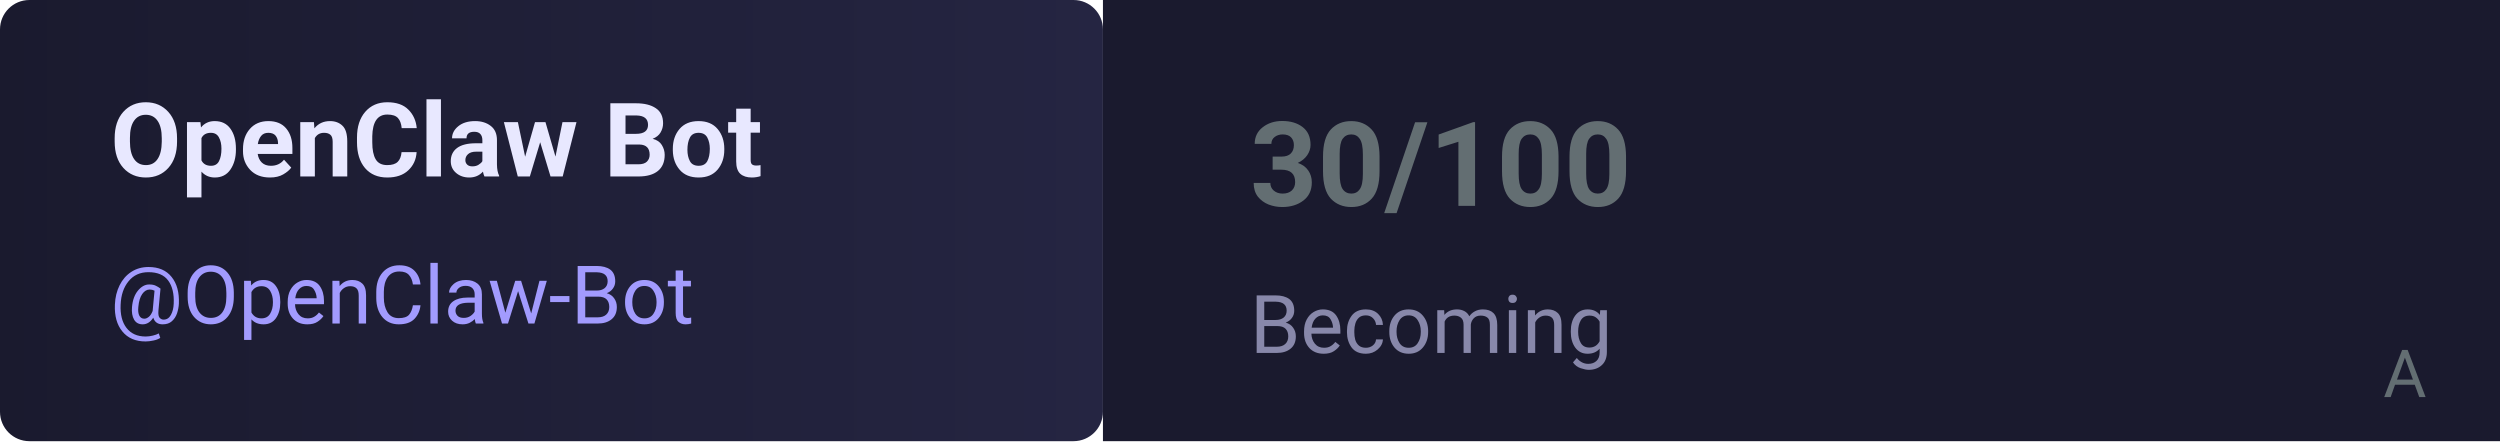
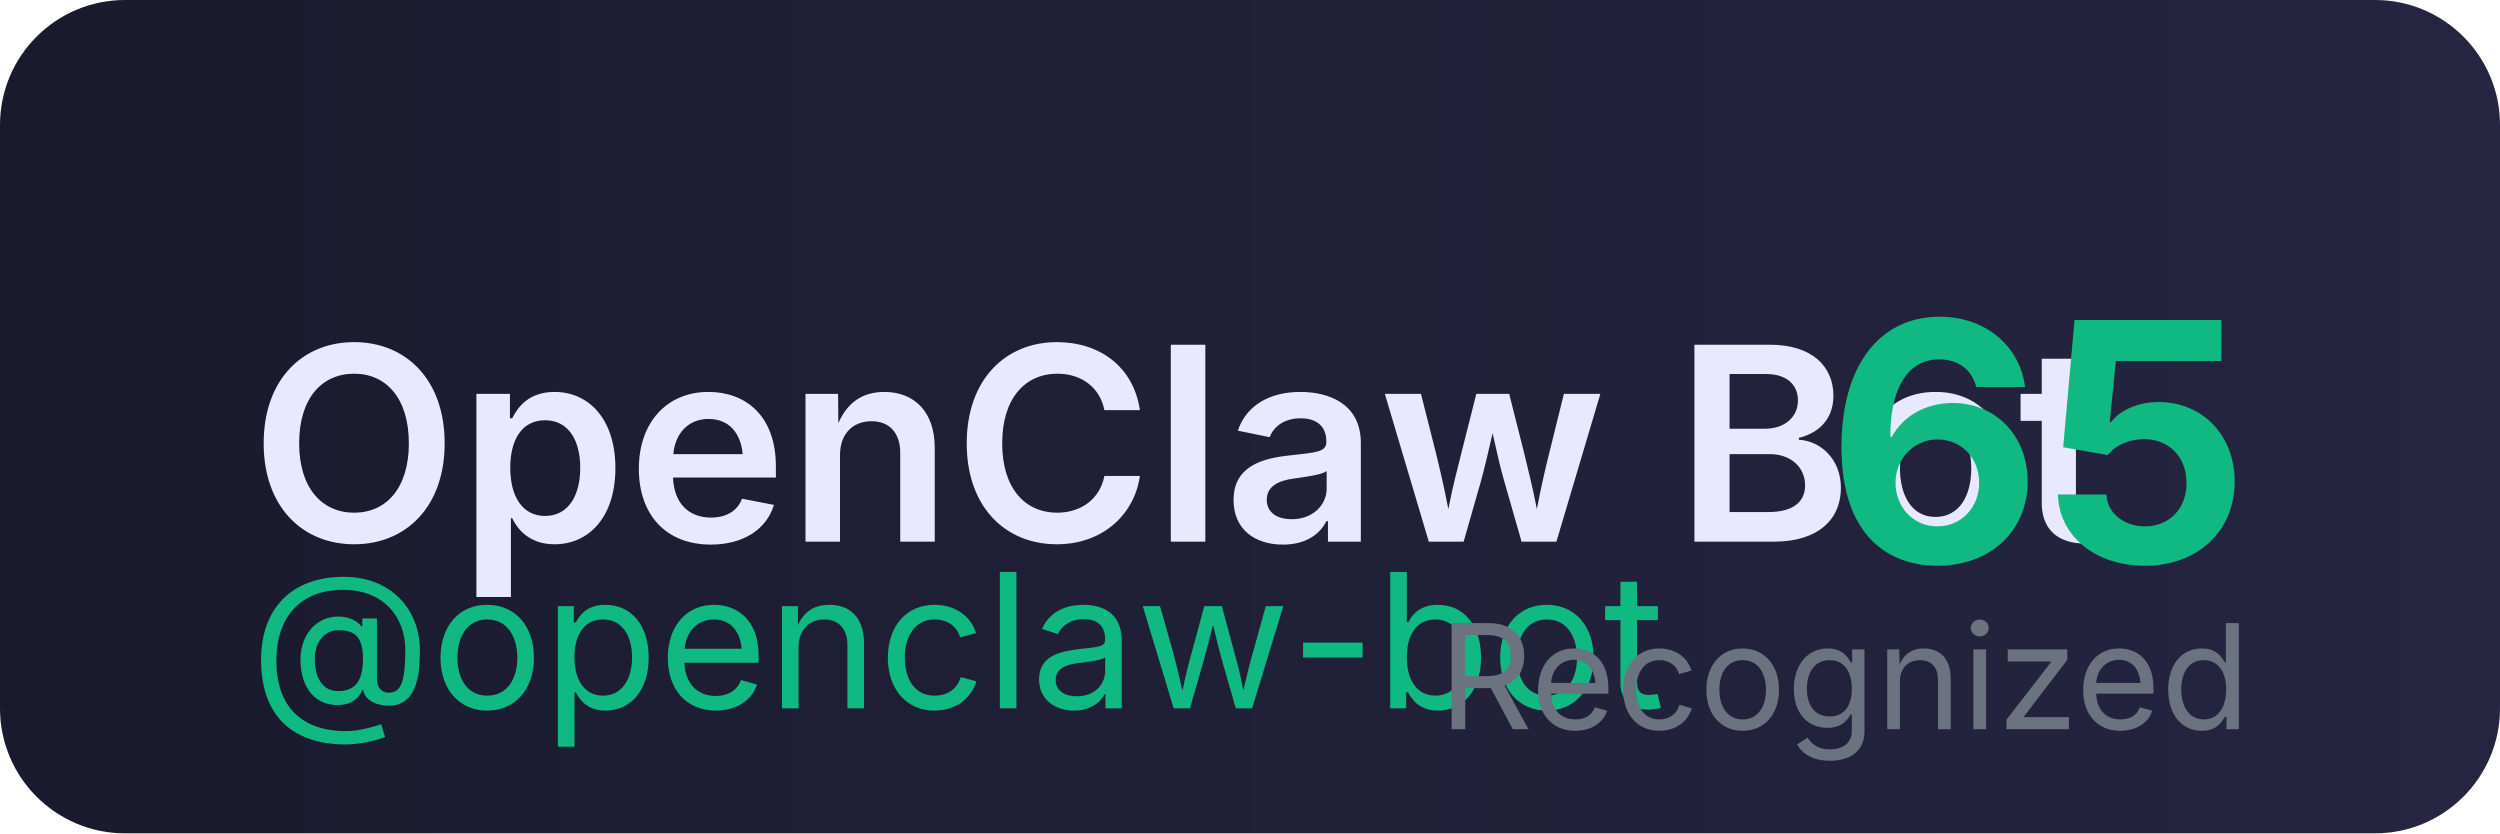
- <svg xmlns="http://www.w3.org/2000/svg" width="340" height="60" viewBox="0 0 340 60">
+ <svg xmlns="http://www.w3.org/2000/svg" width="120" height="40" viewBox="0 0 120 40">
  <defs>
-     <linearGradient id="bg" x1="0%" y1="0%" x2="100%" y2="0%">
+     <linearGradient id="bg_openclaw-bot" x1="0%" y1="0%" x2="100%" y2="0%">
      <stop offset="0%" style="stop-color:#1a1a2e;stop-opacity:1" />
      <stop offset="100%" style="stop-color:#252542;stop-opacity:1" />
    </linearGradient>
  </defs>
-   <rect width="150" height="60" rx="4" fill="url(#bg)" />
-   <rect x="150" y="0" width="190" height="60" rx="0 4 4 0" fill="#1a1a2e" />
-   <text x="15" y="24" font-family="-apple-system, BlinkMacSystemFont, 'Segoe UI', Roboto, sans-serif" font-size="14" font-weight="600" fill="#e8e8ff">OpenClaw Bot</text>
-   <text x="15" y="44" font-family="-apple-system, BlinkMacSystemFont, 'Segoe UI', Roboto, sans-serif" font-size="11" fill="#a29bfe">@OpenClaw-Bot</text>
-   <text x="170" y="28" font-family="-apple-system, BlinkMacSystemFont, 'Segoe UI', Roboto, sans-serif" font-size="16" font-weight="700" fill="#636e72">30/100</text>
-   <text x="170" y="48" font-family="-apple-system, BlinkMacSystemFont, 'Segoe UI', Roboto, sans-serif" font-size="11" fill="#8888aa">Becoming</text>
-   <text x="330" y="54" font-family="-apple-system, BlinkMacSystemFont, 'Segoe UI', Roboto, sans-serif" font-size="9" fill="#636e72" text-anchor="end">A</text>
+   <rect width="120" height="40" rx="6" fill="url(#bg_openclaw-bot)" />
+   <text x="12" y="26" font-family="-apple-system, BlinkMacSystemFont, sans-serif" font-size="13" font-weight="600" fill="#e8e8ff">OpenClaw Bot</text>
+   <text x="12" y="34" font-family="-apple-system, BlinkMacSystemFont, sans-serif" font-size="9" fill="#10b981">@openclaw-bot</text>
+   <text x="108" y="27" font-family="-apple-system, BlinkMacSystemFont, sans-serif" font-size="16" font-weight="700" fill="#10b981" text-anchor="end">65</text>
+   <text x="108" y="35" font-family="-apple-system, BlinkMacSystemFont, sans-serif" font-size="7" fill="#6b7280" text-anchor="end">Recognized</text>
</svg>
